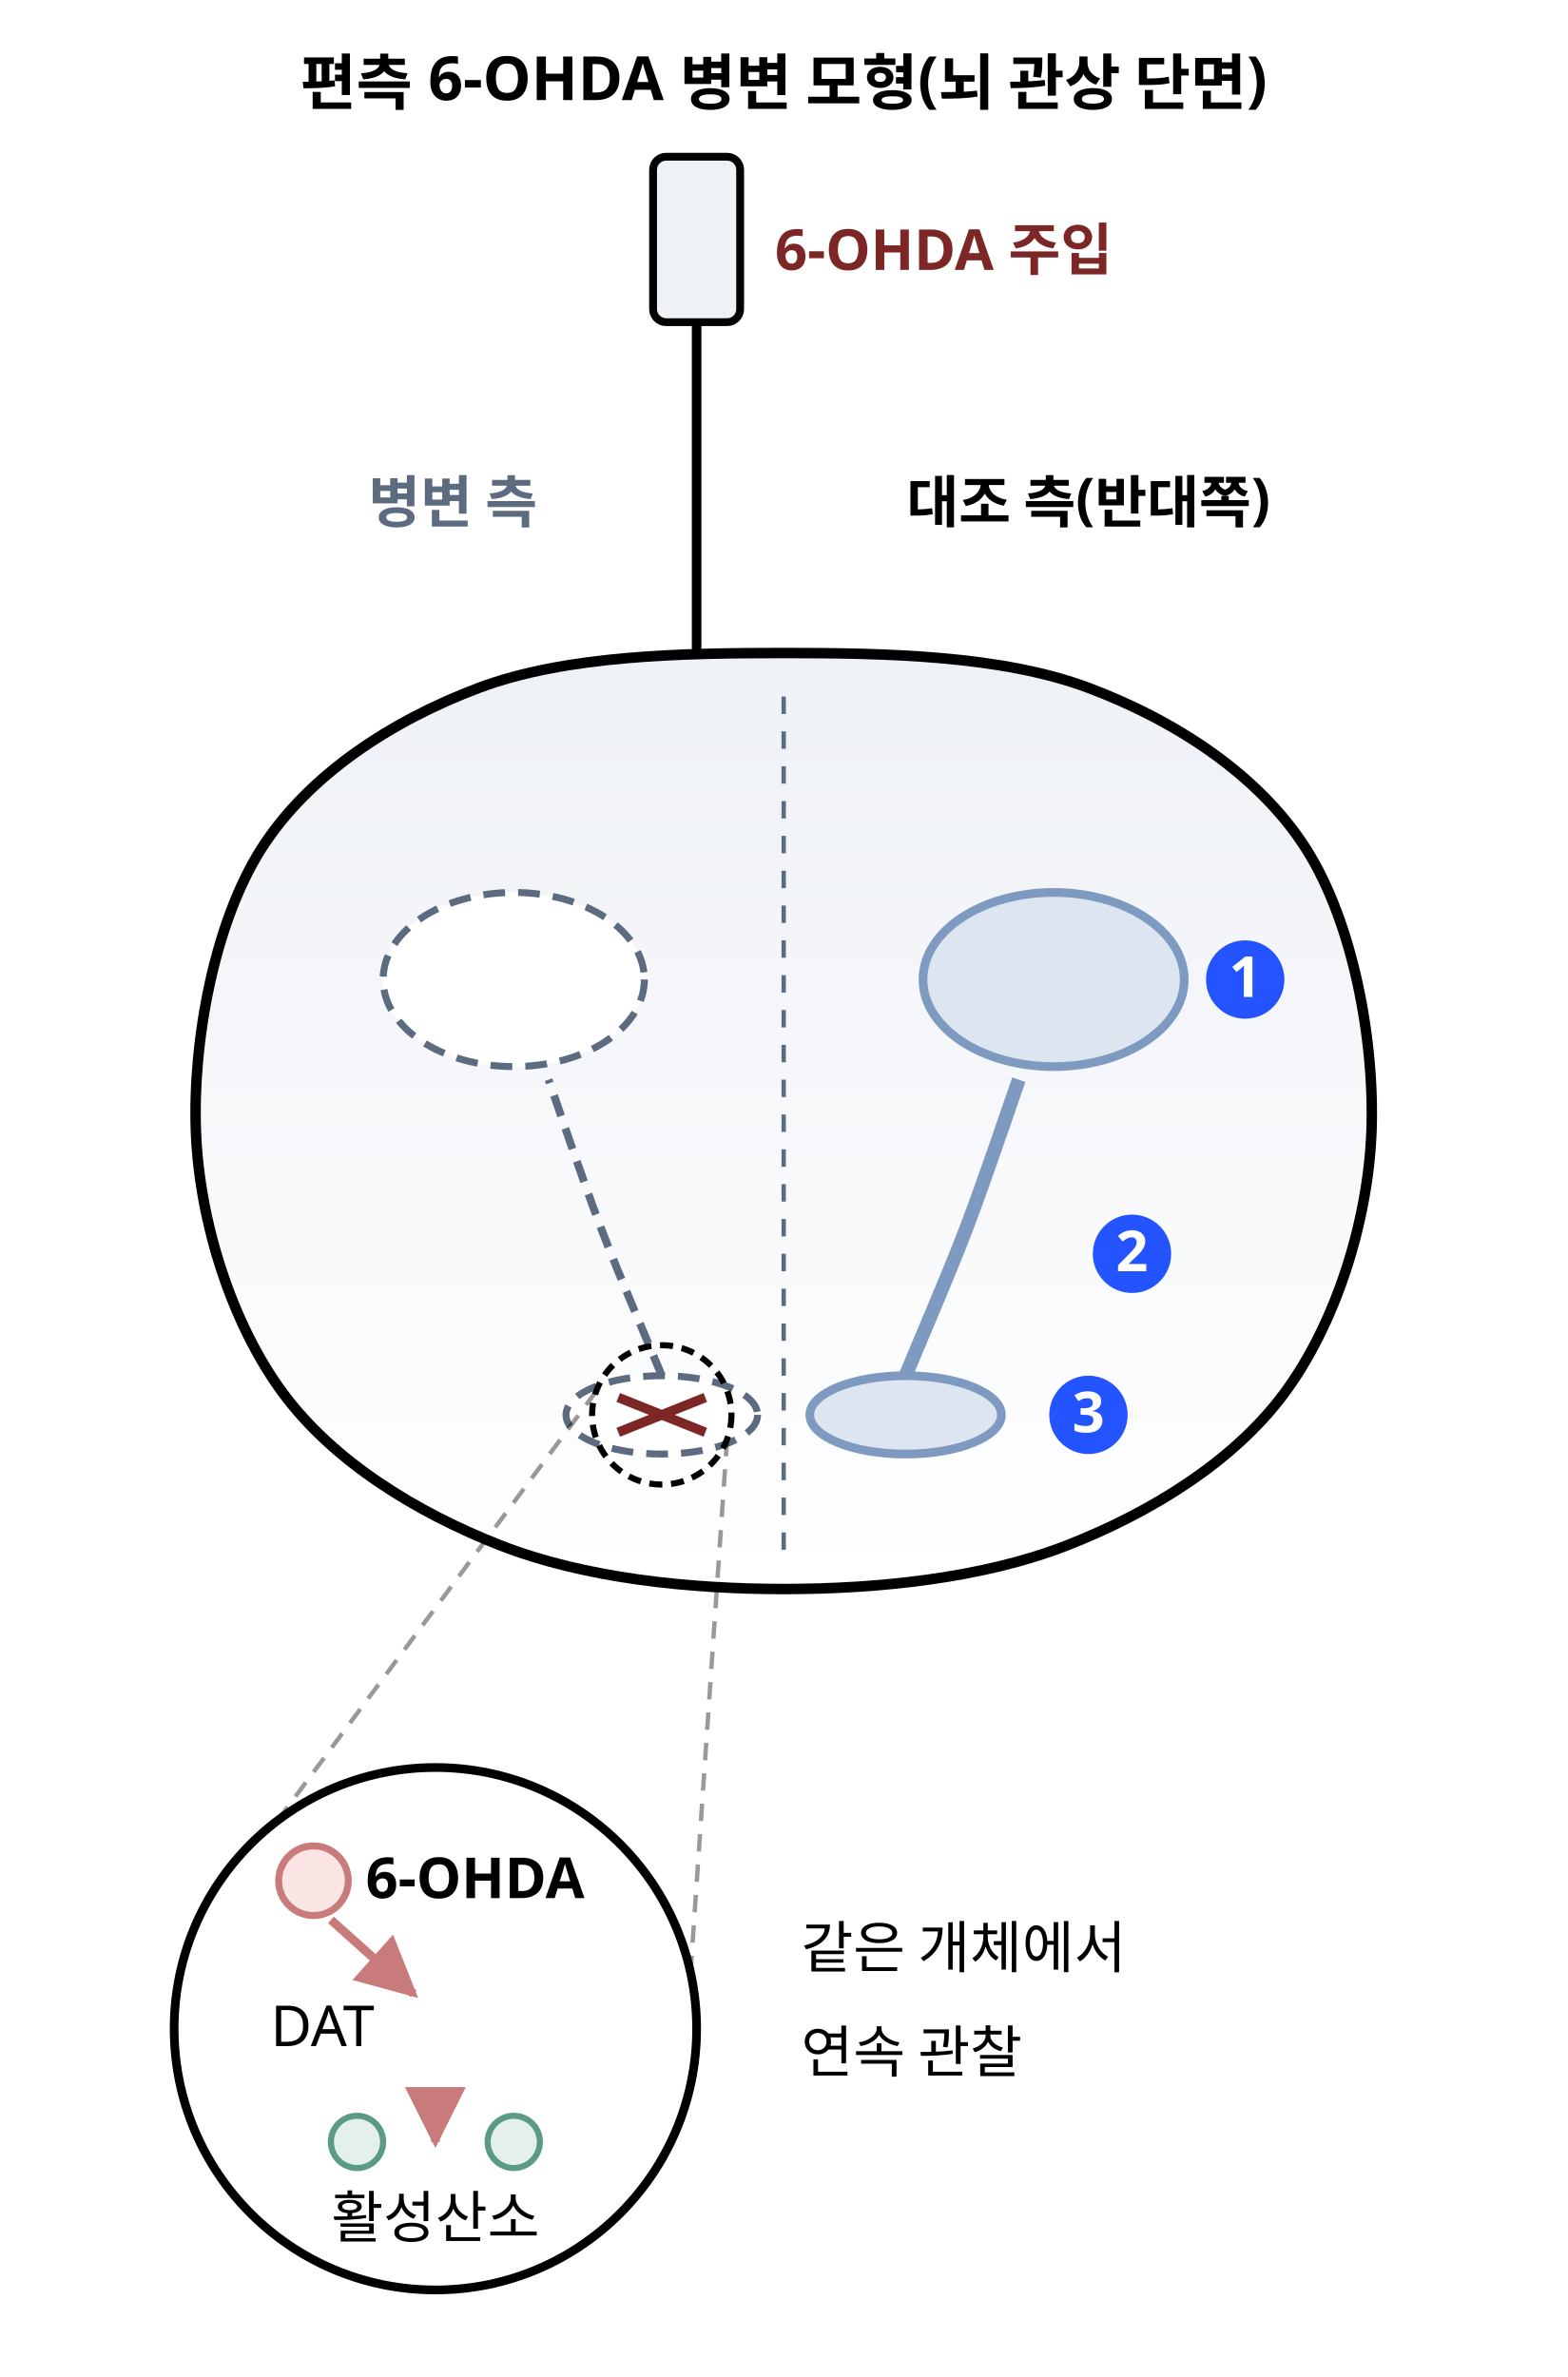
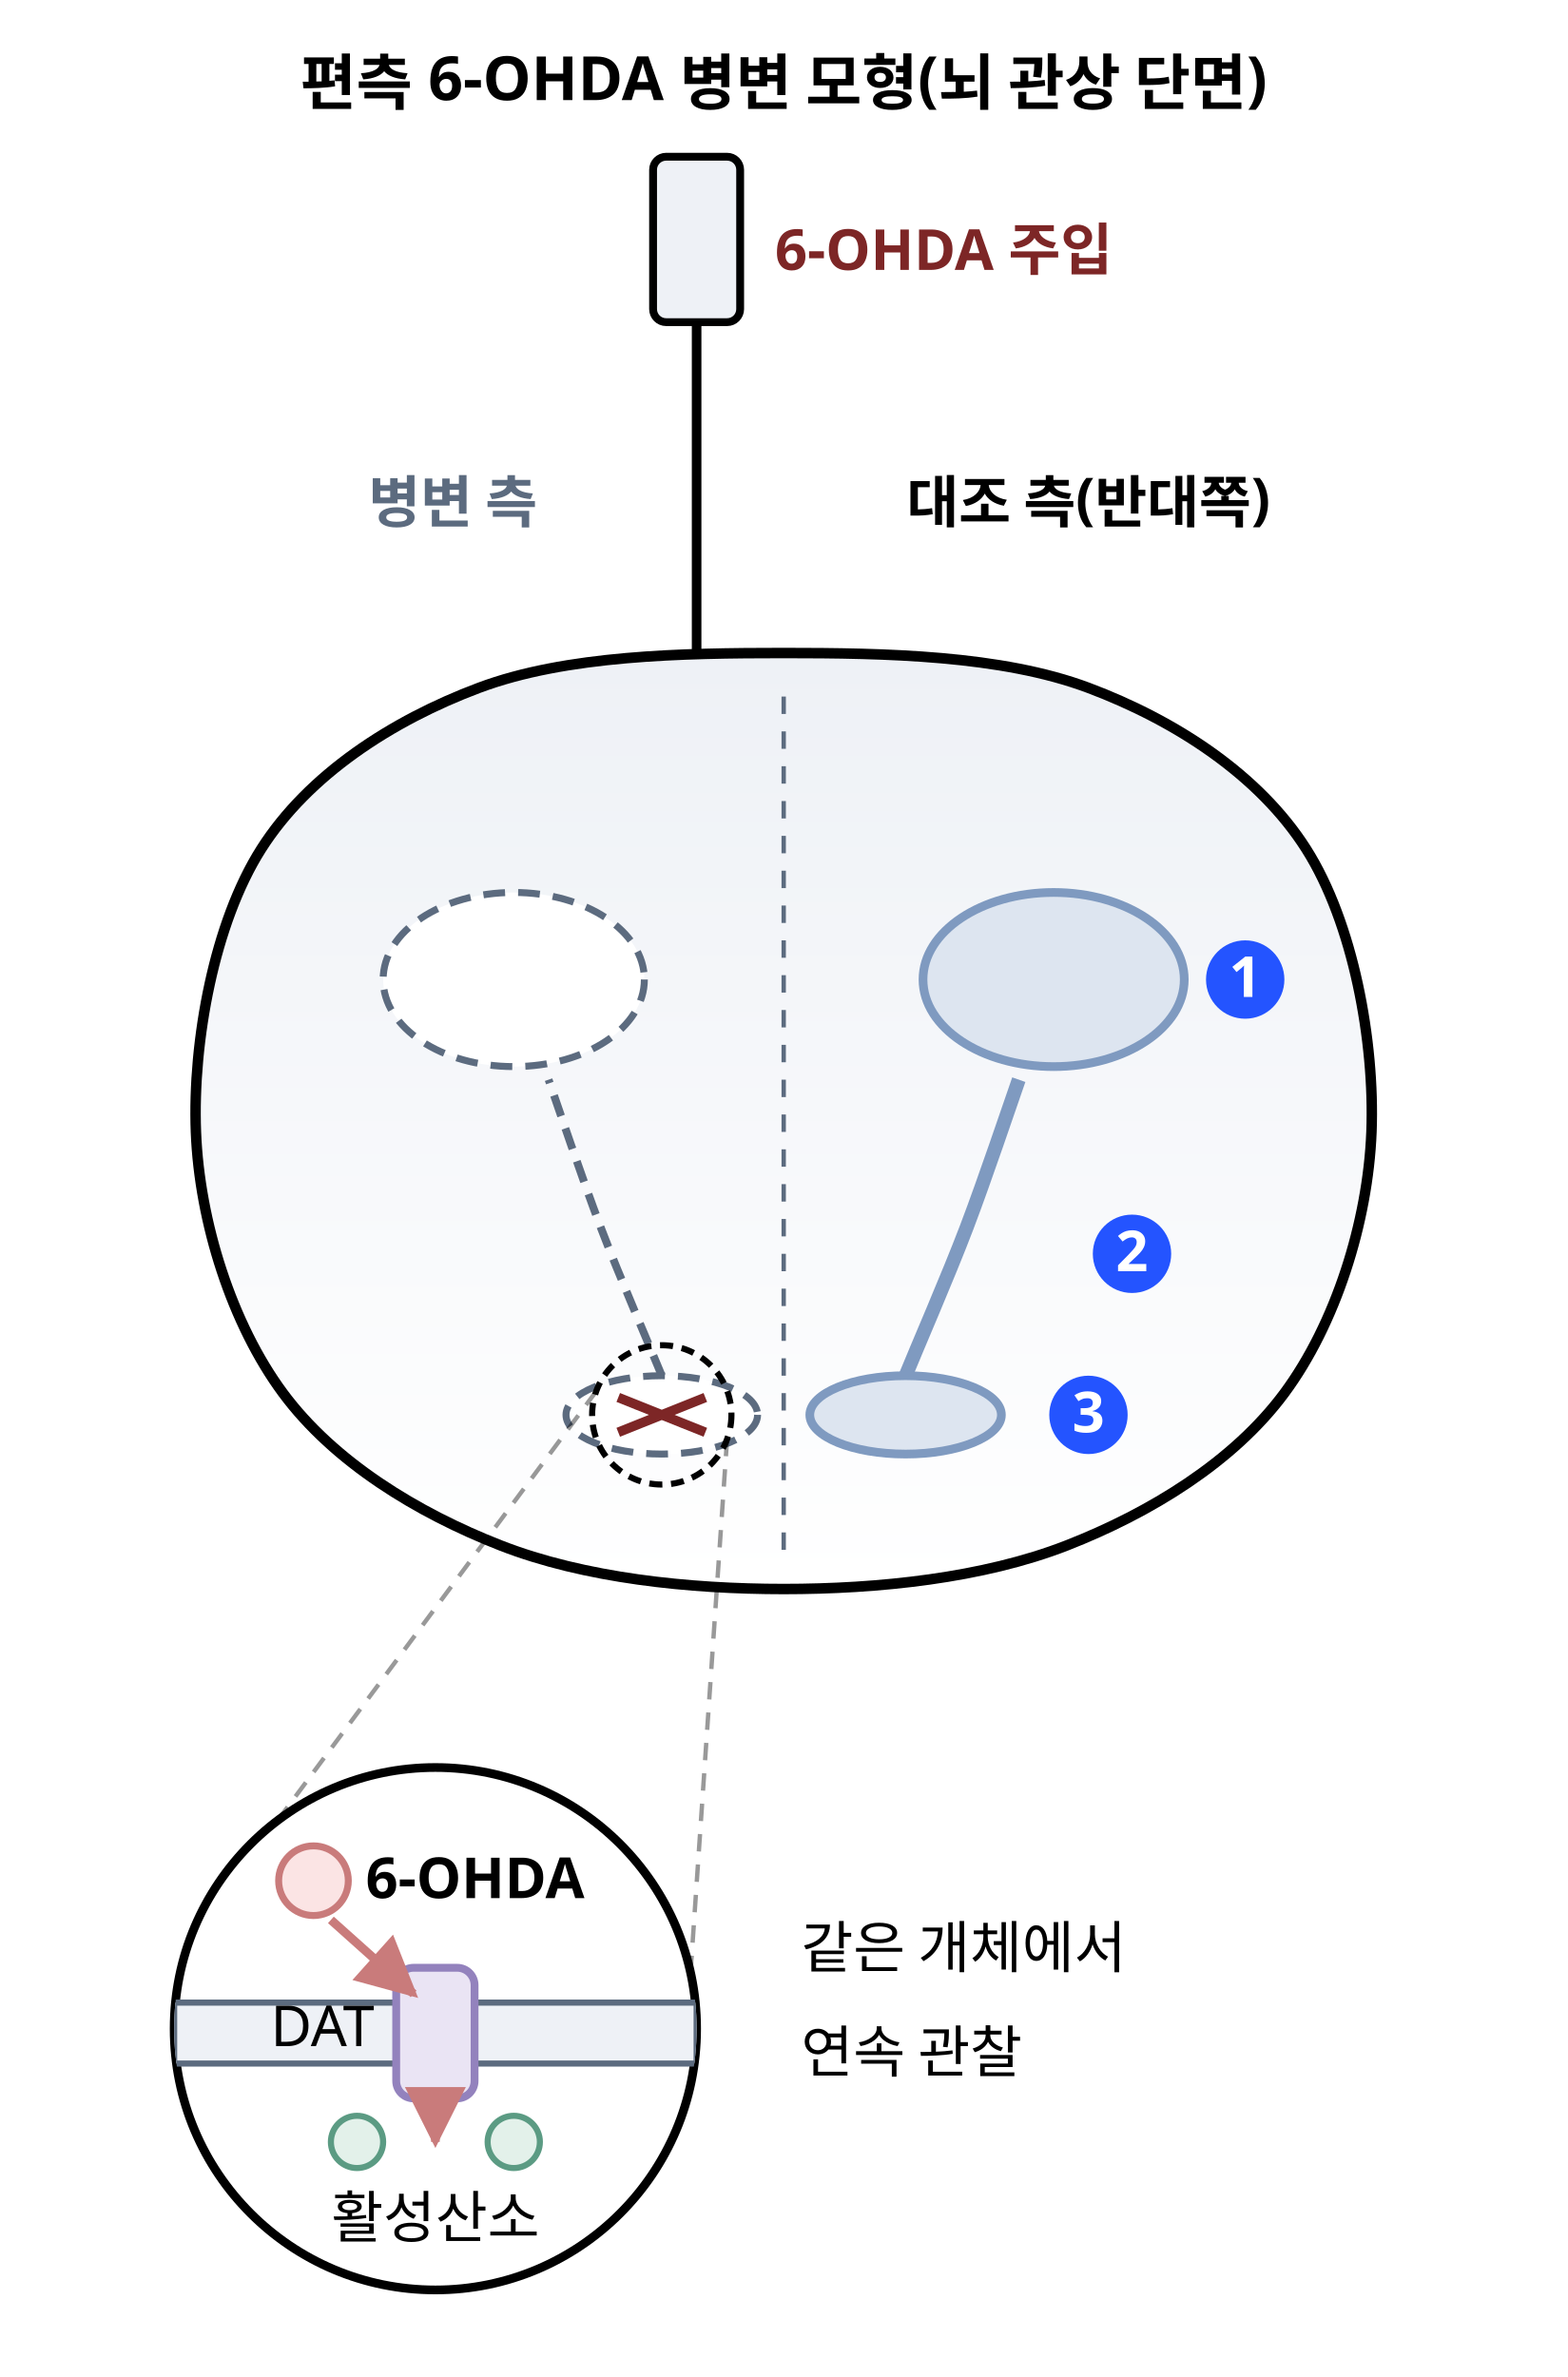
<svg xmlns="http://www.w3.org/2000/svg" class="si si-illus" viewBox="0 0 360 546" style="max-width:360px;color:var(--si-ink,var(--text,#1f2328))" role="img" aria-labelledby="6-ohda-lesion-model-t" font-family="'Pretendard','Noto Sans KR','Apple SD Gothic Neo',sans-serif" font-size="13" fill="currentColor">
  <defs>
    <marker id="6-ohda-lesion-model-ar" viewBox="0 0 10 10" refX="9" refY="5" markerWidth="7" markerHeight="7" orient="auto-start-reverse">
      <path d="M0,0L10,5L0,10z" style="fill:var(--si-rose-s,#c97b7b)" />
    </marker>
    <linearGradient id="6-ohda-lesion-model-g0" x1="0.5" y1="0" x2="0.5" y2="1">
      <stop offset="0" style="stop-color:var(--si-gray-f,#eef1f6)" />
      <stop offset="1" style="stop-color:var(--si-bg,#ffffff)" />
    </linearGradient>
    <clipPath id="6-ohda-lesion-model-clip1">
      <circle cx="100" cy="466" r="60" />
    </clipPath>
  </defs>
  <text x="180" y="24" text-anchor="middle" font-size="14" font-weight="700">편측 6-OHDA 병변 모형(뇌 관상 단면)</text>
  <rect x="150" y="36" width="20" height="38" rx="3" style="stroke:currentColor;fill:var(--si-gray-f,#eef1f6)" stroke-width="1.8" />
  <line x1="160" y1="74" x2="160" y2="318" style="stroke:currentColor;fill:none" stroke-width="2.2" />
  <text x="178" y="62" font-weight="700" style="fill:var(--si-limit,#7d2626)">6-OHDA 주입</text>
  <text x="104" y="120" text-anchor="middle" font-weight="700" style="fill:var(--si-general,#5c6b7f)">병변 측</text>
  <text x="250" y="120" text-anchor="middle" font-weight="700">대조 측(반대쪽)</text>
  <path d="M180,150 C203.3,150 230,150.5 250,158 C270,165.5 289.2,178 300,195 C310.8,212 315.8,239.2 315,260 C314.2,280.8 306.7,304.2 295,320 C283.3,335.8 264.2,347.5 245,355 C225.8,362.5 201.7,365 180,365 C158.3,365 134.2,362.5 115,355 C95.8,347.5 76.7,335.8 65,320 C53.3,304.2 45.8,280.8 45,260 C44.2,239.2 49.2,212 60,195 C70.8,178 90,165.5 110,158 C130,150.5 156.7,150 180,150Z" style="stroke:currentColor;fill:url(#6-ohda-lesion-model-g0)" stroke-width="2.4" />
  <line x1="180" y1="160" x2="180" y2="360" style="stroke:var(--si-general,#5c6b7f);fill:none" stroke-width="1" stroke-dasharray="4 4" />
  <ellipse cx="242" cy="225" rx="30" ry="20" style="stroke:var(--si-blue-s,#7f9ac0);fill:var(--si-blue-f,#dde5f0)" stroke-width="2" />
  <ellipse cx="208" cy="325" rx="22" ry="9" style="stroke:var(--si-blue-s,#7f9ac0);fill:var(--si-blue-f,#dde5f0)" stroke-width="2" />
  <path d="M208,316 C210.3,310.3 217.7,293.3 222,282 C226.3,270.7 232,253.7 234,248" style="stroke:var(--si-blue-s,#7f9ac0);fill:none" stroke-width="3.2" />
  <ellipse cx="118" cy="225" rx="30" ry="20" style="stroke:var(--si-general,#5c6b7f);fill:var(--si-bg,#ffffff)" stroke-width="1.6" stroke-dasharray="5 3" />
  <ellipse cx="152" cy="325" rx="22" ry="9" style="stroke:var(--si-general,#5c6b7f);fill:var(--si-bg,#ffffff)" stroke-width="1.6" stroke-dasharray="5 3" />
  <path d="M152,316 C149.7,310.3 142.3,293.3 138,282 C133.7,270.7 128,253.7 126,248" style="stroke:var(--si-general,#5c6b7f);fill:none" stroke-width="1.8" stroke-dasharray="5 3" />
  <path d="M142,321L162,329M162,321L142,329" style="stroke:var(--si-limit,#7d2626);fill:none" stroke-width="2.2" />
  <g class="si-marker">
    <circle cx="286" cy="225" r="9" style="fill:var(--si-accent,#2454ff);stroke:none" />
    <text x="286" y="229" text-anchor="middle" font-size="13" font-weight="700" style="fill:var(--si-bg,#ffffff)">1</text>
  </g>
  <g class="si-marker">
    <circle cx="260" cy="288" r="9" style="fill:var(--si-accent,#2454ff);stroke:none" />
    <text x="260" y="292" text-anchor="middle" font-size="13" font-weight="700" style="fill:var(--si-bg,#ffffff)">2</text>
  </g>
  <g class="si-marker">
    <circle cx="250" cy="325" r="9" style="fill:var(--si-accent,#2454ff);stroke:none" />
    <text x="250" y="329" text-anchor="middle" font-size="13" font-weight="700" style="fill:var(--si-bg,#ffffff)">3</text>
  </g>
  <line x1="137" y1="319.5" x2="43.7" y2="445.2" style="stroke:currentColor" stroke-opacity="0.4" stroke-width="1" stroke-dasharray="4 3" />
  <line x1="167" y1="330.5" x2="156.3" y2="486.8" style="stroke:currentColor" stroke-opacity="0.4" stroke-width="1" stroke-dasharray="4 3" />
  <circle cx="152" cy="325" r="16" style="stroke:currentColor;fill:none" stroke-width="1.4" stroke-dasharray="3 2" />
  <circle cx="100" cy="466" r="60" style="stroke:currentColor;fill:var(--si-bg,#ffffff)" stroke-width="2" />
  <g clip-path="url(#6-ohda-lesion-model-clip1)">
-     <rect x="-60" y="-6" width="120" height="14" style="stroke:var(--si-general,#5c6b7f);fill:var(--si-gray-f,#eef1f6)" stroke-width="1.4" />
-     <rect x="-9" y="-14" width="18" height="30" rx="4" style="stroke:var(--si-violet-s,#9382bd);fill:var(--si-violet-f,#eae4f4)" stroke-width="1.8" />
+     <rect x="40" y="460" width="120" height="14" style="stroke:var(--si-general,#5c6b7f);fill:var(--si-gray-f,#eef1f6)" stroke-width="1.4" />
+     <rect x="91" y="452" width="18" height="30" rx="4" style="stroke:var(--si-violet-s,#9382bd);fill:var(--si-violet-f,#eae4f4)" stroke-width="1.8" />
    <text x="86" y="470" text-anchor="end">DAT</text>
    <circle cx="72" cy="432" r="8" style="stroke:var(--si-rose-s,#c97b7b);fill:var(--si-rose-f,#fbe4e4)" stroke-width="1.6" />
    <text x="84" y="436" font-weight="700">6-OHDA</text>
    <line x1="76" y1="441" x2="95" y2="458" style="stroke:var(--si-rose-s,#c97b7b);fill:none" stroke-width="2" marker-end="url(#6-ohda-lesion-model-ar)" />
    <line x1="100" y1="484" x2="100" y2="492" style="stroke:var(--si-rose-s,#c97b7b);fill:none" stroke-width="2" marker-end="url(#6-ohda-lesion-model-ar)" />
    <circle cx="82" cy="492" r="6" style="stroke:var(--si-green-s,#5b9b83);fill:var(--si-green-f,#e3f1ea)" stroke-width="1.4" />
    <circle cx="118" cy="492" r="6" style="stroke:var(--si-green-s,#5b9b83);fill:var(--si-green-f,#e3f1ea)" stroke-width="1.4" />
    <text x="100" y="514" text-anchor="middle">활성산소</text>
  </g>
  <text x="184" y="452">같은 개체에서</text>
  <text x="184" y="476">연속 관찰</text>
</svg>
